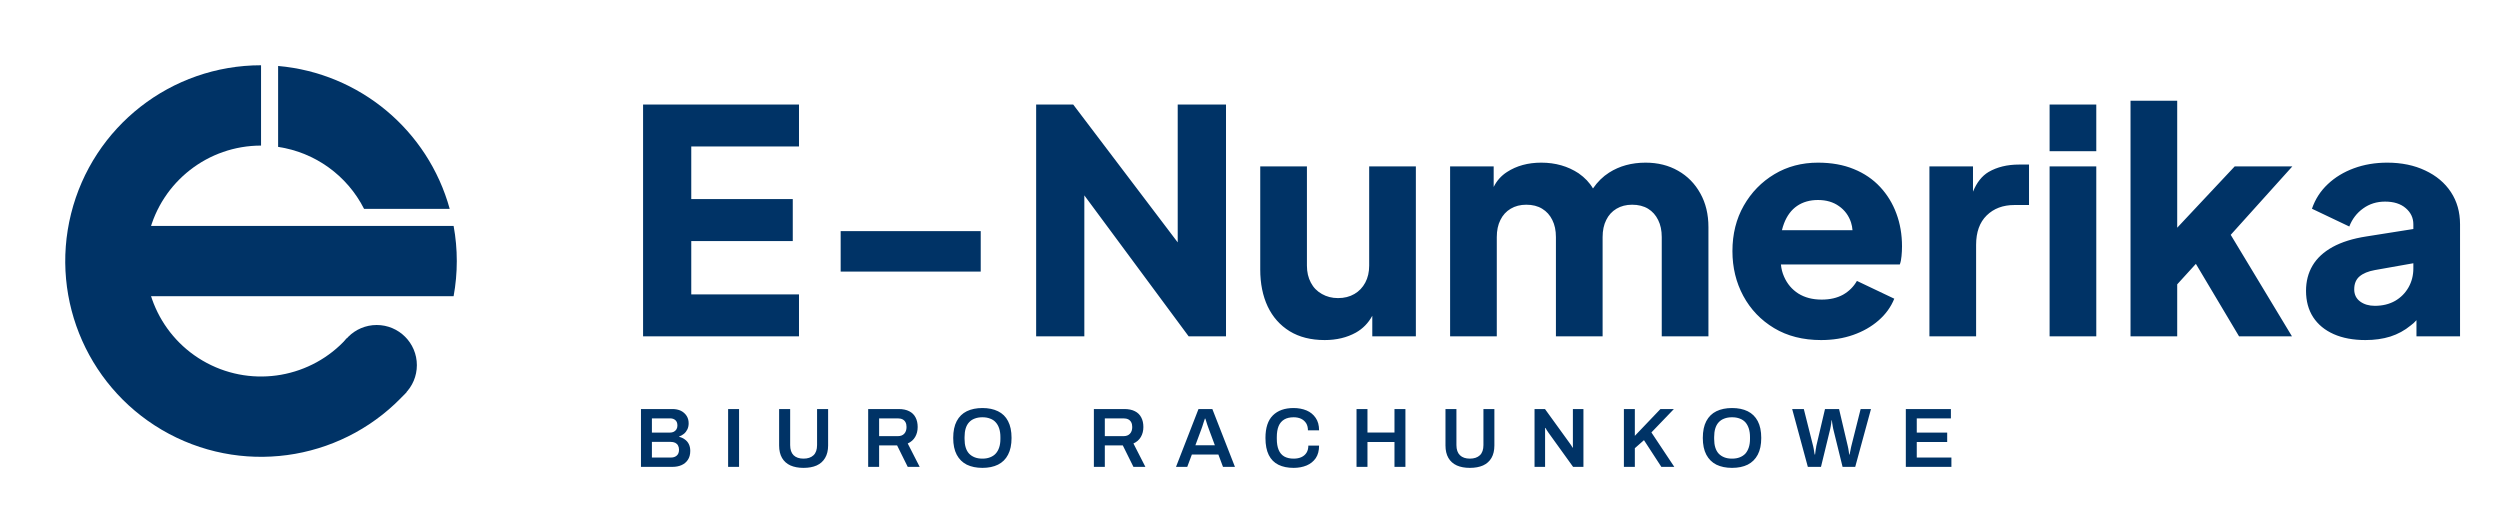
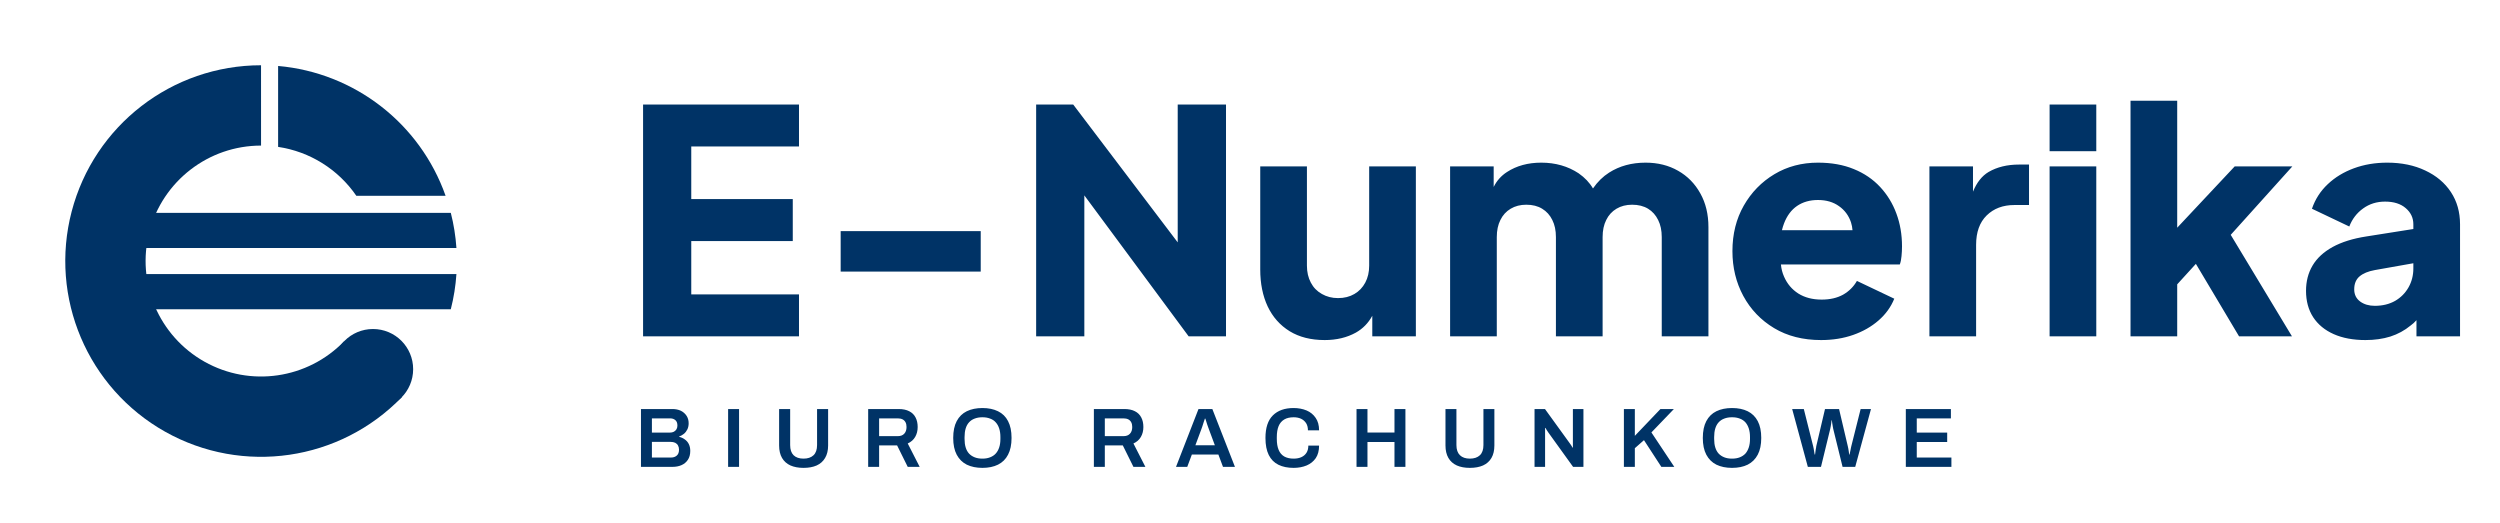
<svg xmlns="http://www.w3.org/2000/svg" viewBox="0 0 249 52" width="1494" height="312">
  <g transform="translate(2 2) scale(1)">
-     <path d="M25.70 4.57 A19.5 19.5 0 0 1 42.79 18.80 L34.26 18.80 A11.5 11.5 0 0 0 25.70 12.63 Z" fill="#003366" />
-     <path d="M24 8.50 A15.5 15.5 0 1 0 35.52 34.37" fill="none" stroke="#003366" stroke-width="8" />
-     <circle cx="35.52" cy="34.37" r="4" fill="#003366" />
-     <path d="M10 20.50 H43.18 A19.5 19.5 0 0 1 43.18 27.50 H10 Z" fill="#003366" />
+     <path d="M25.70 4.57 A19.5 19.5 0 0 1 42.38 17.50 L33.49 17.50 A11.5 11.5 0 0 0 25.70 12.63 Z" fill="#003366" />
+     <path d="M24 8.50 A15.5 15.5 0 1 0 35.15 34.77" fill="none" stroke="#003366" stroke-width="8" />
+     <circle cx="35.15" cy="34.77" r="4" fill="#003366" />
+     <path d="M10 19.20 H42.90 A19.5 19.5 0 0 1 43.46 22.70 H10 Z" fill="#003366" />
+     <path d="M10 25.30 H43.46 A19.5 19.5 0 0 1 42.90 28.80 H10 Z" fill="#003366" />
  </g>
  <path d="M79.58 33.5L64.05 33.5L64.05 10.41L79.58 10.41L79.58 14.59L68.85 14.59L68.85 19.83L78.96 19.83L78.96 24.01L68.85 24.01L68.85 29.32L79.58 29.32L79.58 33.5M108 33.5L103.2 33.5L103.2 10.41L106.89 10.41L117.3 24.14L117.3 10.41L122.11 10.41L122.11 33.5L118.39 33.5L108 19.46L108 33.5M131.94 33.87L131.94 33.87Q129.89 33.87 128.45 32.99Q127.01 32.1 126.26 30.52Q125.52 28.94 125.52 26.84L125.52 26.84L125.52 16.57L130.17 16.57L130.17 26.46Q130.17 27.42 130.56 28.15Q130.94 28.88 131.66 29.28Q132.37 29.69 133.27 29.69L133.27 29.69Q134.2 29.69 134.9 29.28Q135.59 28.88 135.98 28.15Q136.37 27.42 136.37 26.46L136.37 26.46L136.37 16.57L141.02 16.57L141.02 33.5L136.68 33.5L136.68 31.45Q136.09 32.54 135.04 33.13L135.04 33.13Q133.7 33.87 131.94 33.87M149.08 33.5L144.43 33.5L144.43 16.57L148.77 16.57L148.77 18.62Q149.23 17.69 150.1 17.13L150.1 17.13Q151.53 16.2 153.51 16.2L153.51 16.2Q155.62 16.2 157.23 17.26L157.23 17.26Q158.16 17.91 158.66 18.77L158.66 18.77Q159.34 17.78 160.27 17.19L160.27 17.19Q161.82 16.2 163.9 16.2L163.9 16.2Q165.73 16.2 167.14 17.01Q168.55 17.81 169.35 19.26Q170.16 20.7 170.16 22.62L170.16 22.62L170.16 33.5L165.51 33.5L165.51 23.61Q165.51 22.62 165.15 21.91Q164.8 21.19 164.15 20.79Q163.49 20.39 162.56 20.39L162.56 20.39Q161.67 20.39 161 20.79Q160.33 21.19 159.98 21.91Q159.62 22.62 159.62 23.61L159.62 23.61L159.62 33.5L154.97 33.5L154.97 23.61Q154.97 22.62 154.61 21.91Q154.26 21.19 153.6 20.79Q152.95 20.39 152.02 20.39L152.02 20.39Q151.13 20.39 150.46 20.79Q149.79 21.19 149.44 21.91Q149.08 22.62 149.08 23.61L149.08 23.61L149.08 33.5M181.38 33.87L181.38 33.87Q178.68 33.87 176.7 32.68Q174.72 31.49 173.63 29.47Q172.55 27.46 172.55 25.01L172.55 25.01Q172.55 22.46 173.68 20.48Q174.81 18.5 176.73 17.35Q178.65 16.2 181.07 16.2L181.07 16.2Q183.09 16.2 184.64 16.84Q186.19 17.47 187.26 18.62Q188.33 19.77 188.88 21.27Q189.44 22.77 189.44 24.54L189.44 24.54Q189.44 25.04 189.39 25.52Q189.35 26 189.22 26.34L189.22 26.34L177.38 26.34Q177.44 26.99 177.69 27.55L177.69 27.55Q178.16 28.63 179.12 29.24Q180.08 29.84 181.44 29.84L181.44 29.84Q182.68 29.84 183.57 29.35Q184.45 28.85 184.95 27.98L184.95 27.98L188.67 29.75Q188.17 30.99 187.1 31.92Q186.03 32.85 184.57 33.36Q183.12 33.87 181.38 33.87M177.48 22.93L177.48 22.93L184.51 22.93Q184.48 22.53 184.36 22.15L184.36 22.15Q184.02 21.13 183.16 20.53Q182.31 19.92 181.07 19.92L181.07 19.92Q179.86 19.92 178.99 20.51Q178.13 21.1 177.69 22.25L177.69 22.25Q177.57 22.56 177.48 22.93M196.82 33.5L192.17 33.5L192.17 16.57L196.51 16.57L196.51 19.09Q197.07 17.72 198.06 17.13L198.06 17.13Q199.33 16.39 201.1 16.39L201.1 16.39L202.09 16.39L202.09 20.42L200.63 20.42Q198.93 20.42 197.87 21.46Q196.82 22.49 196.82 24.39L196.82 24.39L196.82 33.5M208.79 33.5L204.14 33.5L204.14 16.57L208.79 16.57L208.79 33.5M208.79 15.06L204.14 15.06L204.14 10.41L208.79 10.41L208.79 15.06M216.85 33.5L212.2 33.5L212.2 10.03L216.85 10.03L216.85 22.68L222.58 16.57L228.32 16.57L222.18 23.39L228.28 33.5L223.01 33.5L218.71 26.28L216.85 28.32L216.85 33.5M235.6 33.87L235.6 33.87Q233.77 33.87 232.44 33.28Q231.11 32.69 230.39 31.59Q229.68 30.49 229.68 28.97L229.68 28.97Q229.68 27.55 230.33 26.45Q230.98 25.35 232.33 24.6Q233.68 23.86 235.69 23.55L235.69 23.55L240.37 22.81L240.37 22.34Q240.37 21.38 239.61 20.73Q238.86 20.08 237.55 20.08L237.55 20.08Q236.31 20.08 235.37 20.76Q234.42 21.44 233.99 22.56L233.99 22.56L230.27 20.79Q230.76 19.36 231.85 18.34Q232.93 17.32 234.45 16.76Q235.97 16.2 237.77 16.2L237.77 16.2Q239.91 16.2 241.55 16.98Q243.2 17.75 244.11 19.13Q245.02 20.51 245.02 22.34L245.02 22.34L245.02 33.5L240.68 33.5L240.68 31.89Q240.41 32.2 240.1 32.42L240.1 32.42Q239.2 33.16 238.08 33.52Q236.96 33.87 235.6 33.87M240.37 26.74L240.37 26.22L236.53 26.9Q235.54 27.08 235.01 27.53Q234.48 27.98 234.48 28.82L234.48 28.82Q234.48 29.59 235.07 30.03Q235.66 30.46 236.53 30.46L236.53 30.46Q237.68 30.46 238.55 29.97Q239.41 29.47 239.89 28.62Q240.37 27.77 240.37 26.74L240.37 26.74" fill="#003366" />
  <path d="M97.68 27.05L83.73 27.05L83.73 23.02L97.68 23.02L97.68 27.05" fill="#003366" />
  <path d="M66.98 46.5L63.84 46.5L63.84 40.74L66.98 40.74Q67.44 40.74 67.81 40.91Q68.17 41.09 68.38 41.41Q68.59 41.73 68.59 42.16L68.59 42.16Q68.59 42.48 68.47 42.75Q68.34 43.02 68.13 43.2Q67.91 43.38 67.64 43.48L67.64 43.48L67.64 43.51Q67.96 43.58 68.21 43.77Q68.47 43.95 68.61 44.24Q68.75 44.53 68.75 44.91L68.75 44.91Q68.75 45.45 68.51 45.8Q68.27 46.16 67.87 46.33Q67.48 46.5 66.98 46.5L66.98 46.5M64.93 44.01L64.93 45.57L66.84 45.57Q67.18 45.57 67.4 45.38Q67.63 45.19 67.63 44.79L67.63 44.79Q67.63 44.55 67.53 44.37Q67.44 44.2 67.25 44.1Q67.06 44.01 66.77 44.01L66.77 44.01L64.93 44.01M64.93 41.67L64.93 43.09L66.69 43.09Q66.95 43.09 67.12 43Q67.29 42.9 67.38 42.75Q67.47 42.59 67.47 42.39L67.47 42.39Q67.47 42.02 67.27 41.85Q67.07 41.67 66.75 41.67L66.75 41.67L64.93 41.67M73.61 46.5L72.52 46.5L72.52 40.74L73.61 40.74L73.61 46.5M80.03 46.6L80.03 46.6Q79.28 46.6 78.73 46.36Q78.18 46.11 77.89 45.61Q77.6 45.11 77.6 44.37L77.6 44.37L77.6 40.74L78.7 40.74L78.7 44.33Q78.7 45 79.04 45.34Q79.39 45.68 80.03 45.68L80.03 45.68Q80.67 45.68 81.03 45.34Q81.38 45 81.38 44.33L81.38 44.33L81.38 40.74L82.48 40.74L82.48 44.37Q82.48 45.11 82.18 45.61Q81.89 46.11 81.34 46.36Q80.8 46.6 80.03 46.6M87.56 46.5L86.47 46.5L86.47 40.74L89.5 40.74Q90.14 40.74 90.56 40.96Q90.98 41.17 91.19 41.58Q91.4 41.98 91.4 42.53L91.4 42.53Q91.4 43.09 91.15 43.52Q90.9 43.95 90.41 44.17L90.41 44.17L91.6 46.5L90.41 46.5L89.35 44.36L87.56 44.36L87.56 46.5M87.56 41.67L87.56 43.44L89.42 43.44Q89.84 43.44 90.06 43.2Q90.29 42.96 90.29 42.53L90.29 42.53Q90.29 42.25 90.19 42.06Q90.09 41.87 89.9 41.77Q89.7 41.67 89.42 41.67L89.42 41.67L87.56 41.67M97.85 46.6L97.85 46.6Q96.95 46.6 96.29 46.28Q95.64 45.95 95.29 45.29Q94.94 44.63 94.94 43.62L94.94 43.62Q94.94 42.6 95.29 41.94Q95.64 41.28 96.29 40.96Q96.95 40.64 97.85 40.64L97.85 40.64Q98.75 40.64 99.4 40.96Q100.06 41.28 100.4 41.94Q100.75 42.6 100.75 43.62L100.75 43.62Q100.75 44.63 100.4 45.29Q100.06 45.95 99.4 46.28Q98.75 46.6 97.85 46.6M97.85 45.68L97.85 45.68Q98.28 45.68 98.61 45.55Q98.95 45.42 99.17 45.18Q99.4 44.93 99.52 44.56Q99.64 44.2 99.64 43.72L99.64 43.72L99.64 43.53Q99.64 43.05 99.52 42.68Q99.4 42.31 99.17 42.06Q98.95 41.81 98.61 41.69Q98.28 41.56 97.85 41.56L97.85 41.56Q97.41 41.56 97.08 41.69Q96.75 41.81 96.52 42.06Q96.29 42.31 96.18 42.68Q96.07 43.05 96.07 43.53L96.07 43.53L96.07 43.72Q96.07 44.2 96.18 44.56Q96.29 44.93 96.52 45.18Q96.75 45.42 97.08 45.55Q97.41 45.68 97.85 45.68M110.04 46.5L108.95 46.5L108.95 40.74L111.98 40.74Q112.62 40.74 113.04 40.96Q113.46 41.17 113.67 41.58Q113.88 41.98 113.88 42.53L113.88 42.53Q113.88 43.09 113.63 43.52Q113.38 43.95 112.89 44.17L112.89 44.17L114.08 46.5L112.89 46.5L111.83 44.36L110.04 44.36L110.04 46.5M110.04 41.67L110.04 43.44L111.9 43.44Q112.32 43.44 112.54 43.2Q112.77 42.96 112.77 42.53L112.77 42.53Q112.77 42.25 112.67 42.06Q112.57 41.87 112.38 41.77Q112.18 41.67 111.9 41.67L111.9 41.67L110.04 41.67M118.25 46.5L117.13 46.5L119.37 40.74L120.75 40.74L123 46.5L121.81 46.5L121.35 45.27L118.71 45.27L118.25 46.5M119.64 42.79L119.06 44.35L121 44.35L120.42 42.79Q120.38 42.7 120.34 42.57Q120.29 42.44 120.24 42.29Q120.19 42.13 120.14 41.97Q120.09 41.81 120.05 41.69L120.05 41.69L120.01 41.69Q119.96 41.85 119.88 42.07Q119.81 42.29 119.75 42.48Q119.68 42.68 119.64 42.79L119.64 42.79M128.84 46.6L128.84 46.6Q127.96 46.6 127.33 46.29Q126.7 45.98 126.37 45.32Q126.04 44.66 126.04 43.62L126.04 43.62Q126.04 42.1 126.78 41.37Q127.52 40.64 128.84 40.64L128.84 40.64Q129.55 40.64 130.13 40.88Q130.7 41.12 131.04 41.62Q131.38 42.11 131.38 42.86L131.38 42.86L130.27 42.86Q130.27 42.44 130.09 42.15Q129.9 41.86 129.59 41.71Q129.27 41.56 128.85 41.56L128.85 41.56Q128.28 41.56 127.91 41.78Q127.53 42.01 127.35 42.44Q127.17 42.88 127.17 43.53L127.17 43.53L127.17 43.71Q127.17 44.37 127.35 44.8Q127.53 45.24 127.9 45.46Q128.28 45.68 128.85 45.68L128.85 45.68Q129.29 45.68 129.62 45.53Q129.95 45.38 130.13 45.09Q130.31 44.8 130.31 44.38L130.31 44.38L131.38 44.38Q131.38 45.14 131.05 45.63Q130.71 46.12 130.14 46.36Q129.56 46.6 128.84 46.6M136.2 46.5L135.11 46.5L135.11 40.74L136.2 40.74L136.2 43.08L138.89 43.08L138.89 40.74L139.98 40.74L139.98 46.5L138.89 46.5L138.89 44.02L136.2 44.02L136.2 46.5M146.4 46.6L146.4 46.6Q145.64 46.6 145.1 46.36Q144.55 46.11 144.26 45.61Q143.97 45.11 143.97 44.37L143.97 44.37L143.97 40.74L145.06 40.74L145.06 44.33Q145.06 45 145.41 45.34Q145.76 45.68 146.4 45.68L146.4 45.68Q147.04 45.68 147.4 45.34Q147.75 45 147.75 44.33L147.75 44.33L147.75 40.74L148.84 40.74L148.84 44.37Q148.84 45.11 148.55 45.61Q148.26 46.11 147.71 46.36Q147.16 46.6 146.4 46.6M153.89 46.5L152.84 46.5L152.84 40.74L153.88 40.74L156.34 44.14Q156.38 44.19 156.44 44.28Q156.5 44.37 156.55 44.45Q156.6 44.53 156.62 44.58L156.62 44.58L156.66 44.58L156.66 40.74L157.71 40.74L157.71 46.5L156.68 46.5L154.21 43.07Q154.14 42.97 154.05 42.83Q153.96 42.68 153.93 42.62L153.93 42.62L153.89 42.62L153.89 46.5M162.83 46.5L161.74 46.5L161.74 40.74L162.83 40.74L162.83 43.41L165.38 40.74L166.72 40.74L164.48 43.07L166.76 46.5L165.47 46.5L163.74 43.84L162.83 44.64L162.83 46.5M172.51 46.6L172.51 46.6Q171.61 46.6 170.95 46.28Q170.3 45.95 169.95 45.29Q169.6 44.63 169.6 43.62L169.6 43.62Q169.6 42.6 169.95 41.94Q170.3 41.28 170.95 40.96Q171.61 40.64 172.51 40.64L172.51 40.64Q173.42 40.64 174.07 40.96Q174.72 41.28 175.07 41.94Q175.42 42.6 175.42 43.62L175.42 43.62Q175.42 44.63 175.07 45.29Q174.72 45.95 174.07 46.28Q173.42 46.6 172.51 46.6M172.51 45.68L172.51 45.68Q172.95 45.68 173.28 45.55Q173.61 45.42 173.84 45.18Q174.06 44.93 174.18 44.56Q174.3 44.2 174.3 43.72L174.3 43.72L174.3 43.53Q174.3 43.05 174.18 42.68Q174.06 42.31 173.84 42.06Q173.61 41.81 173.28 41.69Q172.95 41.56 172.51 41.56L172.51 41.56Q172.07 41.56 171.74 41.69Q171.41 41.81 171.18 42.06Q170.95 42.31 170.84 42.68Q170.73 43.05 170.73 43.53L170.73 43.53L170.73 43.72Q170.73 44.2 170.84 44.56Q170.95 44.93 171.18 45.18Q171.41 45.42 171.74 45.55Q172.07 45.68 172.51 45.68M181.37 46.5L180.06 46.5L178.5 40.74L179.66 40.74L180.59 44.44Q180.62 44.53 180.64 44.67Q180.67 44.82 180.69 44.98Q180.72 45.14 180.74 45.27L180.74 45.27L180.78 45.27Q180.79 45.16 180.81 45.05Q180.82 44.93 180.84 44.81Q180.86 44.69 180.88 44.6Q180.9 44.5 180.9 44.44L180.9 44.44L181.77 40.74L183.17 40.74L184.04 44.44Q184.06 44.53 184.09 44.67Q184.11 44.82 184.14 44.98Q184.16 45.14 184.18 45.27L184.18 45.27L184.22 45.27Q184.24 45.17 184.26 45.06L184.26 45.06L184.31 44.83Q184.32 44.72 184.35 44.62Q184.37 44.52 184.39 44.44L184.39 44.44L185.32 40.74L186.35 40.74L184.78 46.5L183.52 46.5L182.59 42.72Q182.57 42.6 182.54 42.45Q182.51 42.29 182.49 42.14Q182.47 41.98 182.45 41.86L182.45 41.86L182.42 41.86Q182.41 41.99 182.39 42.15Q182.37 42.32 182.34 42.47Q182.31 42.62 182.29 42.72L182.29 42.72L181.37 46.5M194.36 46.5L189.82 46.5L189.82 40.74L194.31 40.74L194.31 41.67L190.91 41.67L190.91 43.09L193.94 43.09L193.94 44.02L190.91 44.02L190.91 45.57L194.36 45.57L194.36 46.5" fill="#003366" />
</svg>
